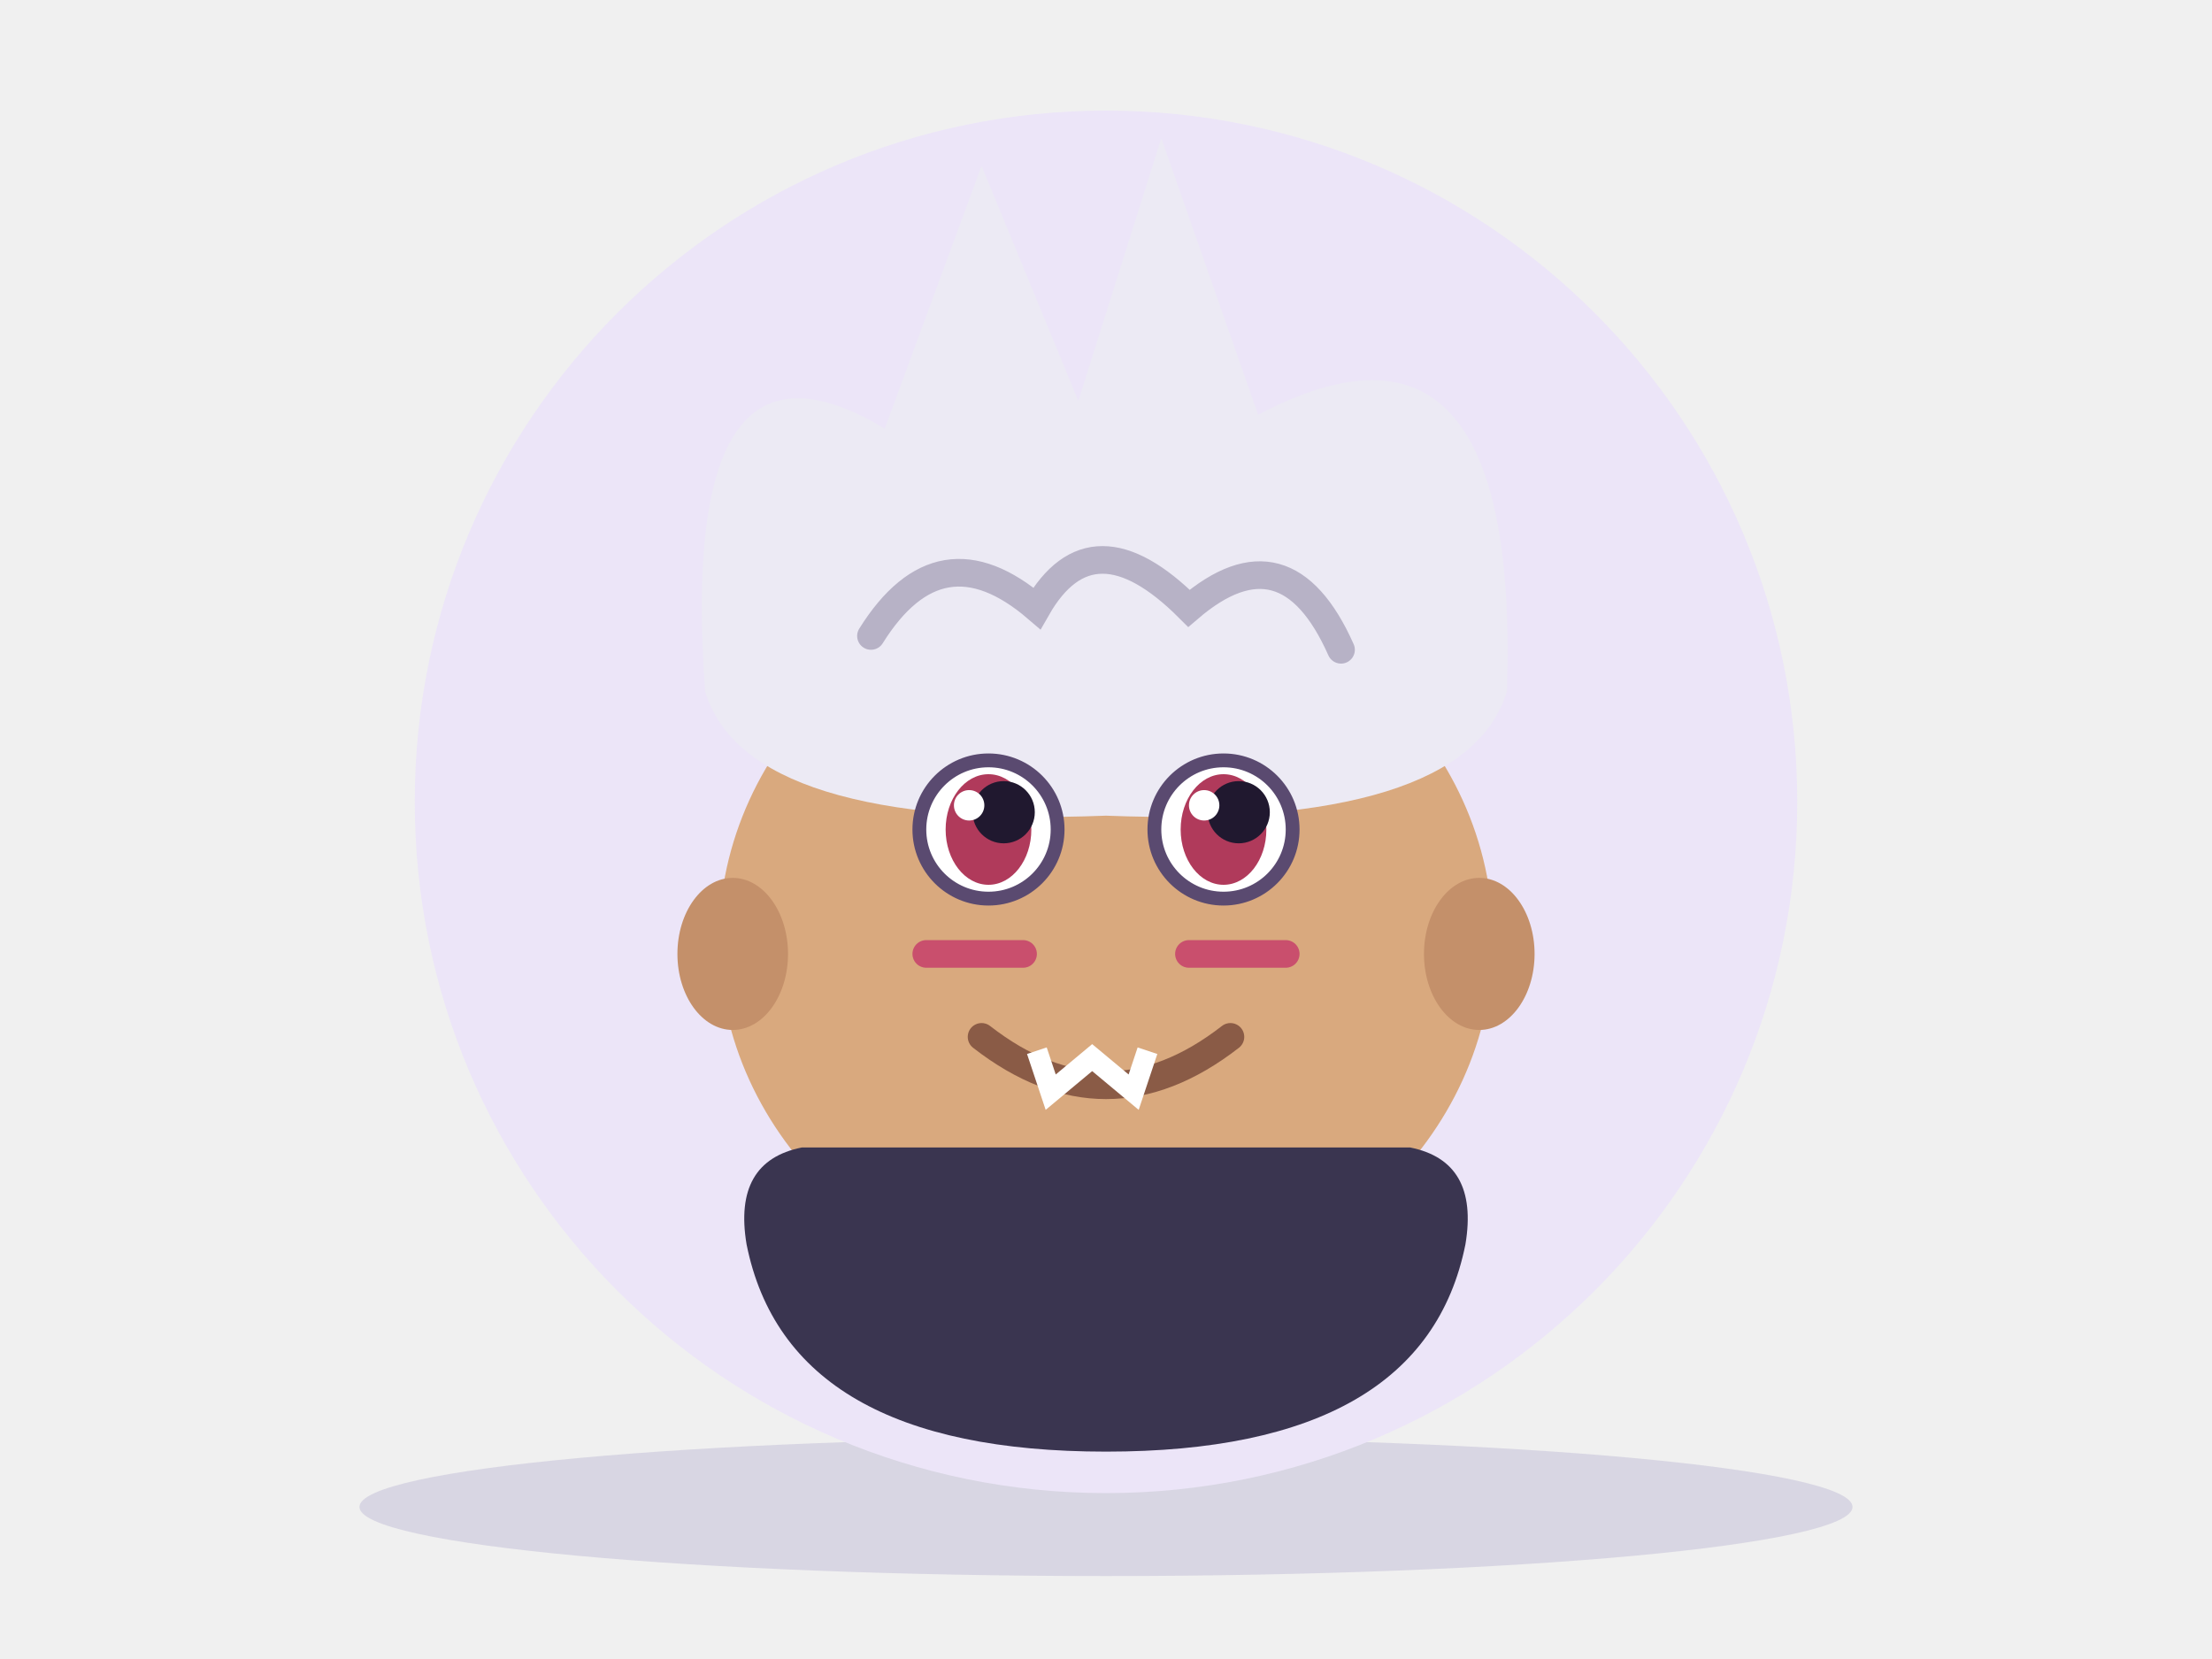
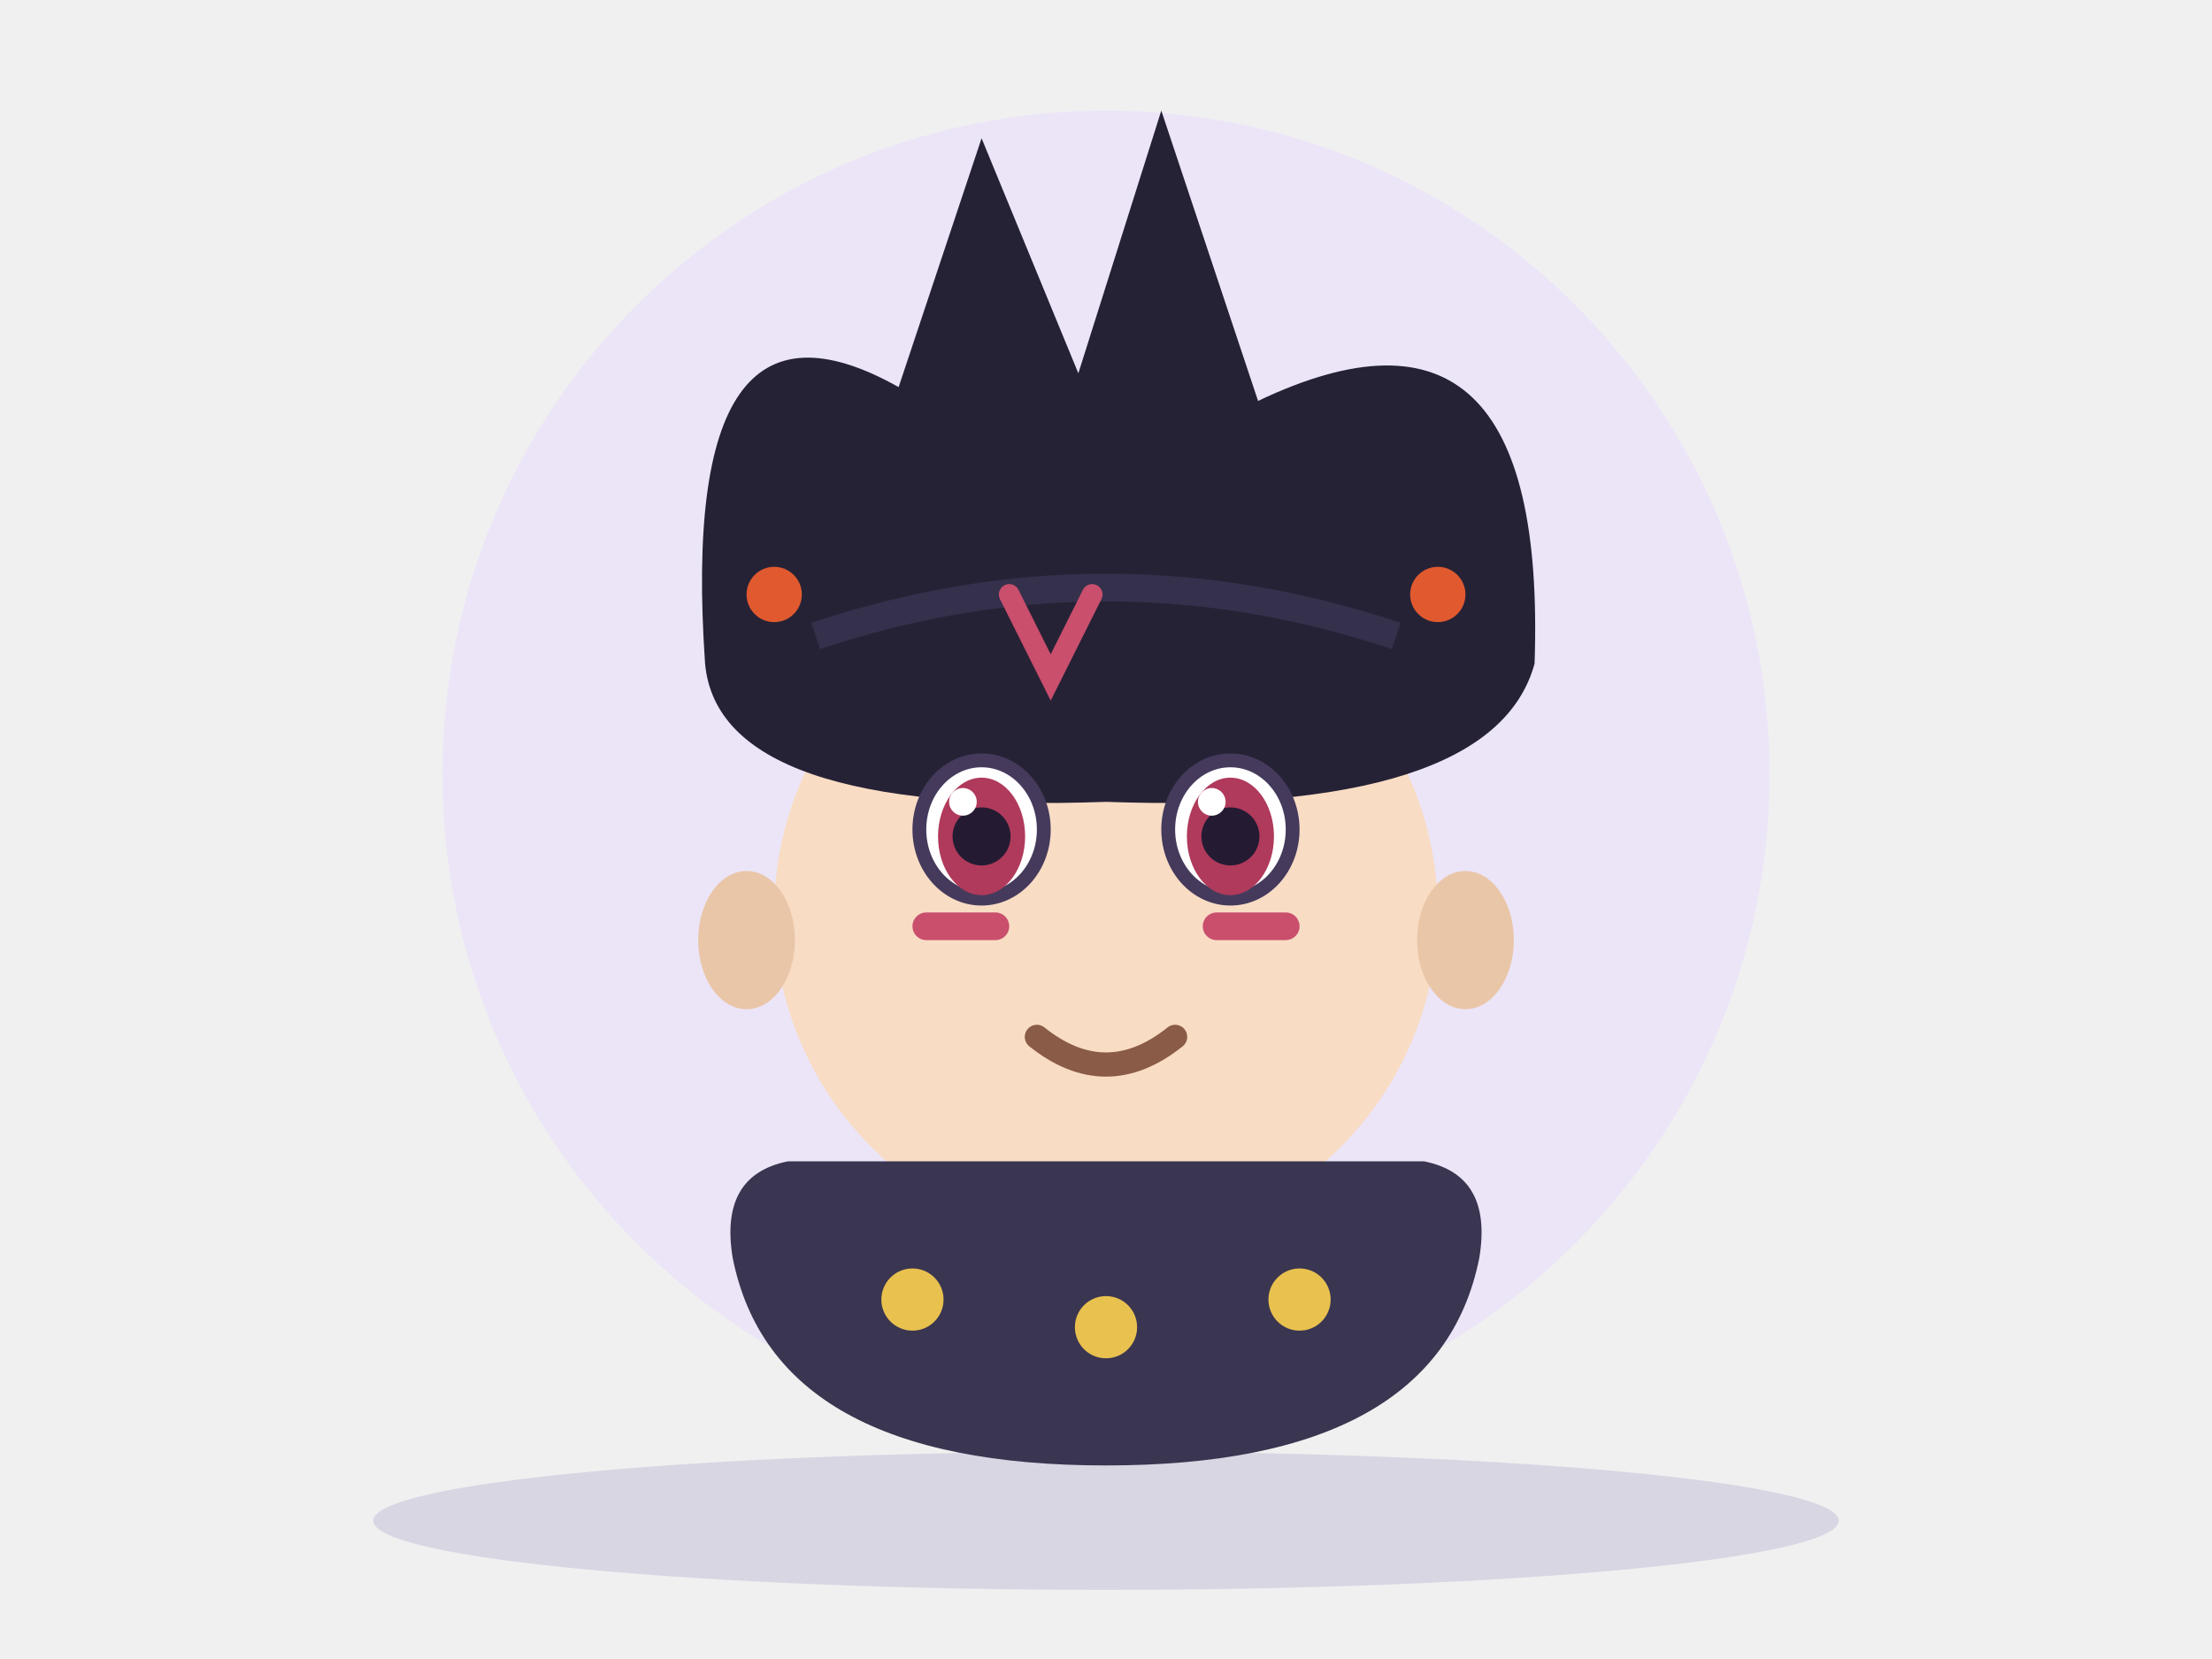
<svg xmlns="http://www.w3.org/2000/svg" viewBox="0 0 320 240" role="img">
-   <ellipse cx="160" cy="218" rx="108" ry="10" fill="#7a6fae" opacity=".2" />
-   <circle cx="160" cy="116" r="100" fill="#ece5f8" />
-   <ellipse cx="160" cy="136" rx="56" ry="52" fill="#d9a97e" />
-   <ellipse cx="106" cy="138" rx="8" ry="11" fill="#c4906a" />
-   <ellipse cx="214" cy="138" rx="8" ry="11" fill="#c4906a" />
-   <path d="M102 100 Q98 44 128 62 L142 24 156 58 168 20 182 60 Q220 40 218 100 Q212 120 160 118 Q108 120 102 100Z" fill="#eceaf4" />
-   <path d="M126 92 Q136 76 150 88 Q158 74 172 88 Q186 76 194 94" stroke="#b7b2c6" stroke-width="4" fill="none" stroke-linecap="round" />
-   <ellipse cx="143" cy="120" rx="10" ry="10" fill="#fff" stroke="#5a4a70" stroke-width="2" />
-   <ellipse cx="143" cy="120" rx="6.2" ry="8.0" fill="#b03a5b" />
-   <circle cx="145.2" cy="117.5" r="4.5" fill="#20182f" />
-   <circle cx="140.2" cy="116.5" r="2.2" fill="#fff" />
-   <ellipse cx="177" cy="120" rx="10" ry="10" fill="#fff" stroke="#5a4a70" stroke-width="2" />
-   <ellipse cx="177" cy="120" rx="6.2" ry="8.0" fill="#b03a5b" />
-   <circle cx="179.2" cy="117.5" r="4.5" fill="#20182f" />
-   <circle cx="174.2" cy="116.5" r="2.2" fill="#fff" />
-   <path d="M134 138 h14 M172 138 h14" stroke="#c94f6d" stroke-width="4" stroke-linecap="round" />
-   <path d="M142 150 Q160 164 178 150" stroke="#8a5b46" stroke-width="4" fill="none" stroke-linecap="round" />
-   <path d="M150 152 L152 158 158 153 164 158 166 152" stroke="#fff" stroke-width="3" fill="none" />
-   <path d="M116 166 L204 166 Q214 168 212 180 Q206 210 160 210 Q114 210 108 180 Q106 168 116 166Z" fill="#3a3550" />
+   <ellipse cx="160" cy="220" rx="106" ry="10" fill="#7a6fae" opacity=".2" />
+   <circle cx="160" cy="112" r="96" fill="#ece5f8" />
+   <ellipse cx="160" cy="132" rx="#d9a97e" ry="48" fill="#f8dcc4" />
+   <ellipse cx="108" cy="136" rx="7" ry="10" fill="#eac6a8" />
+   <ellipse cx="212" cy="136" rx="7" ry="10" fill="#eac6a8" />
+   <path d="M102 96 Q98 38 130 56 L142 20 156 54 168 16 182 58 Q224 38 222 96 Q216 118 160 116 Q104 118 102 96Z" fill="#262236" />
+   <path d="M118 92 Q160 78 202 92" stroke="#3c3655" stroke-width="4" fill="none" opacity=".7" />
+   <ellipse cx="142.0" cy="120" rx="9" ry="10" fill="#fff" stroke="#453a5c" stroke-width="2" />
+   <ellipse cx="142.0" cy="121" rx="6.3" ry="8.5" fill="#b03a5b" />
+   <circle cx="142.0" cy="121" r="4.2" fill="#241b33" />
+   <circle cx="139.3" cy="116.0" r="2.0" fill="#fff" />
+   <ellipse cx="178.0" cy="120" rx="9" ry="10" fill="#fff" stroke="#453a5c" stroke-width="2" />
+   <ellipse cx="178.0" cy="121" rx="6.3" ry="8.5" fill="#b03a5b" />
+   <circle cx="178.0" cy="121" r="4.2" fill="#241b33" />
+   <circle cx="175.3" cy="116.0" r="2.0" fill="#fff" />
+   <path d="M134 134 h10 M176 134 h10" stroke="#c94f6d" stroke-width="4" stroke-linecap="round" />
+   <path d="M146 86 l6 12 6-12" stroke="#c94f6d" stroke-width="3" fill="none" stroke-linecap="round" />
+   <path d="M150 150 Q160 158.0 170 150" stroke="#8a5b46" stroke-width="3.5" fill="none" stroke-linecap="round" />
+   <circle cx="112" cy="86" r="4" fill="#e0592f" />
+   <circle cx="208" cy="86" r="4" fill="#e0592f" />
+   <path d="M114 168 L206 168 Q216 170 214 182 Q208 212 160 212 Q112 212 106 182 Q104 170 114 168Z" fill="#3a3550" />
+   <circle cx="132" cy="188" r="4.5" fill="#e8c14f" />
+   <circle cx="160" cy="192" r="4.5" fill="#e8c14f" />
+   <circle cx="188" cy="188" r="4.5" fill="#e8c14f" />
</svg>
